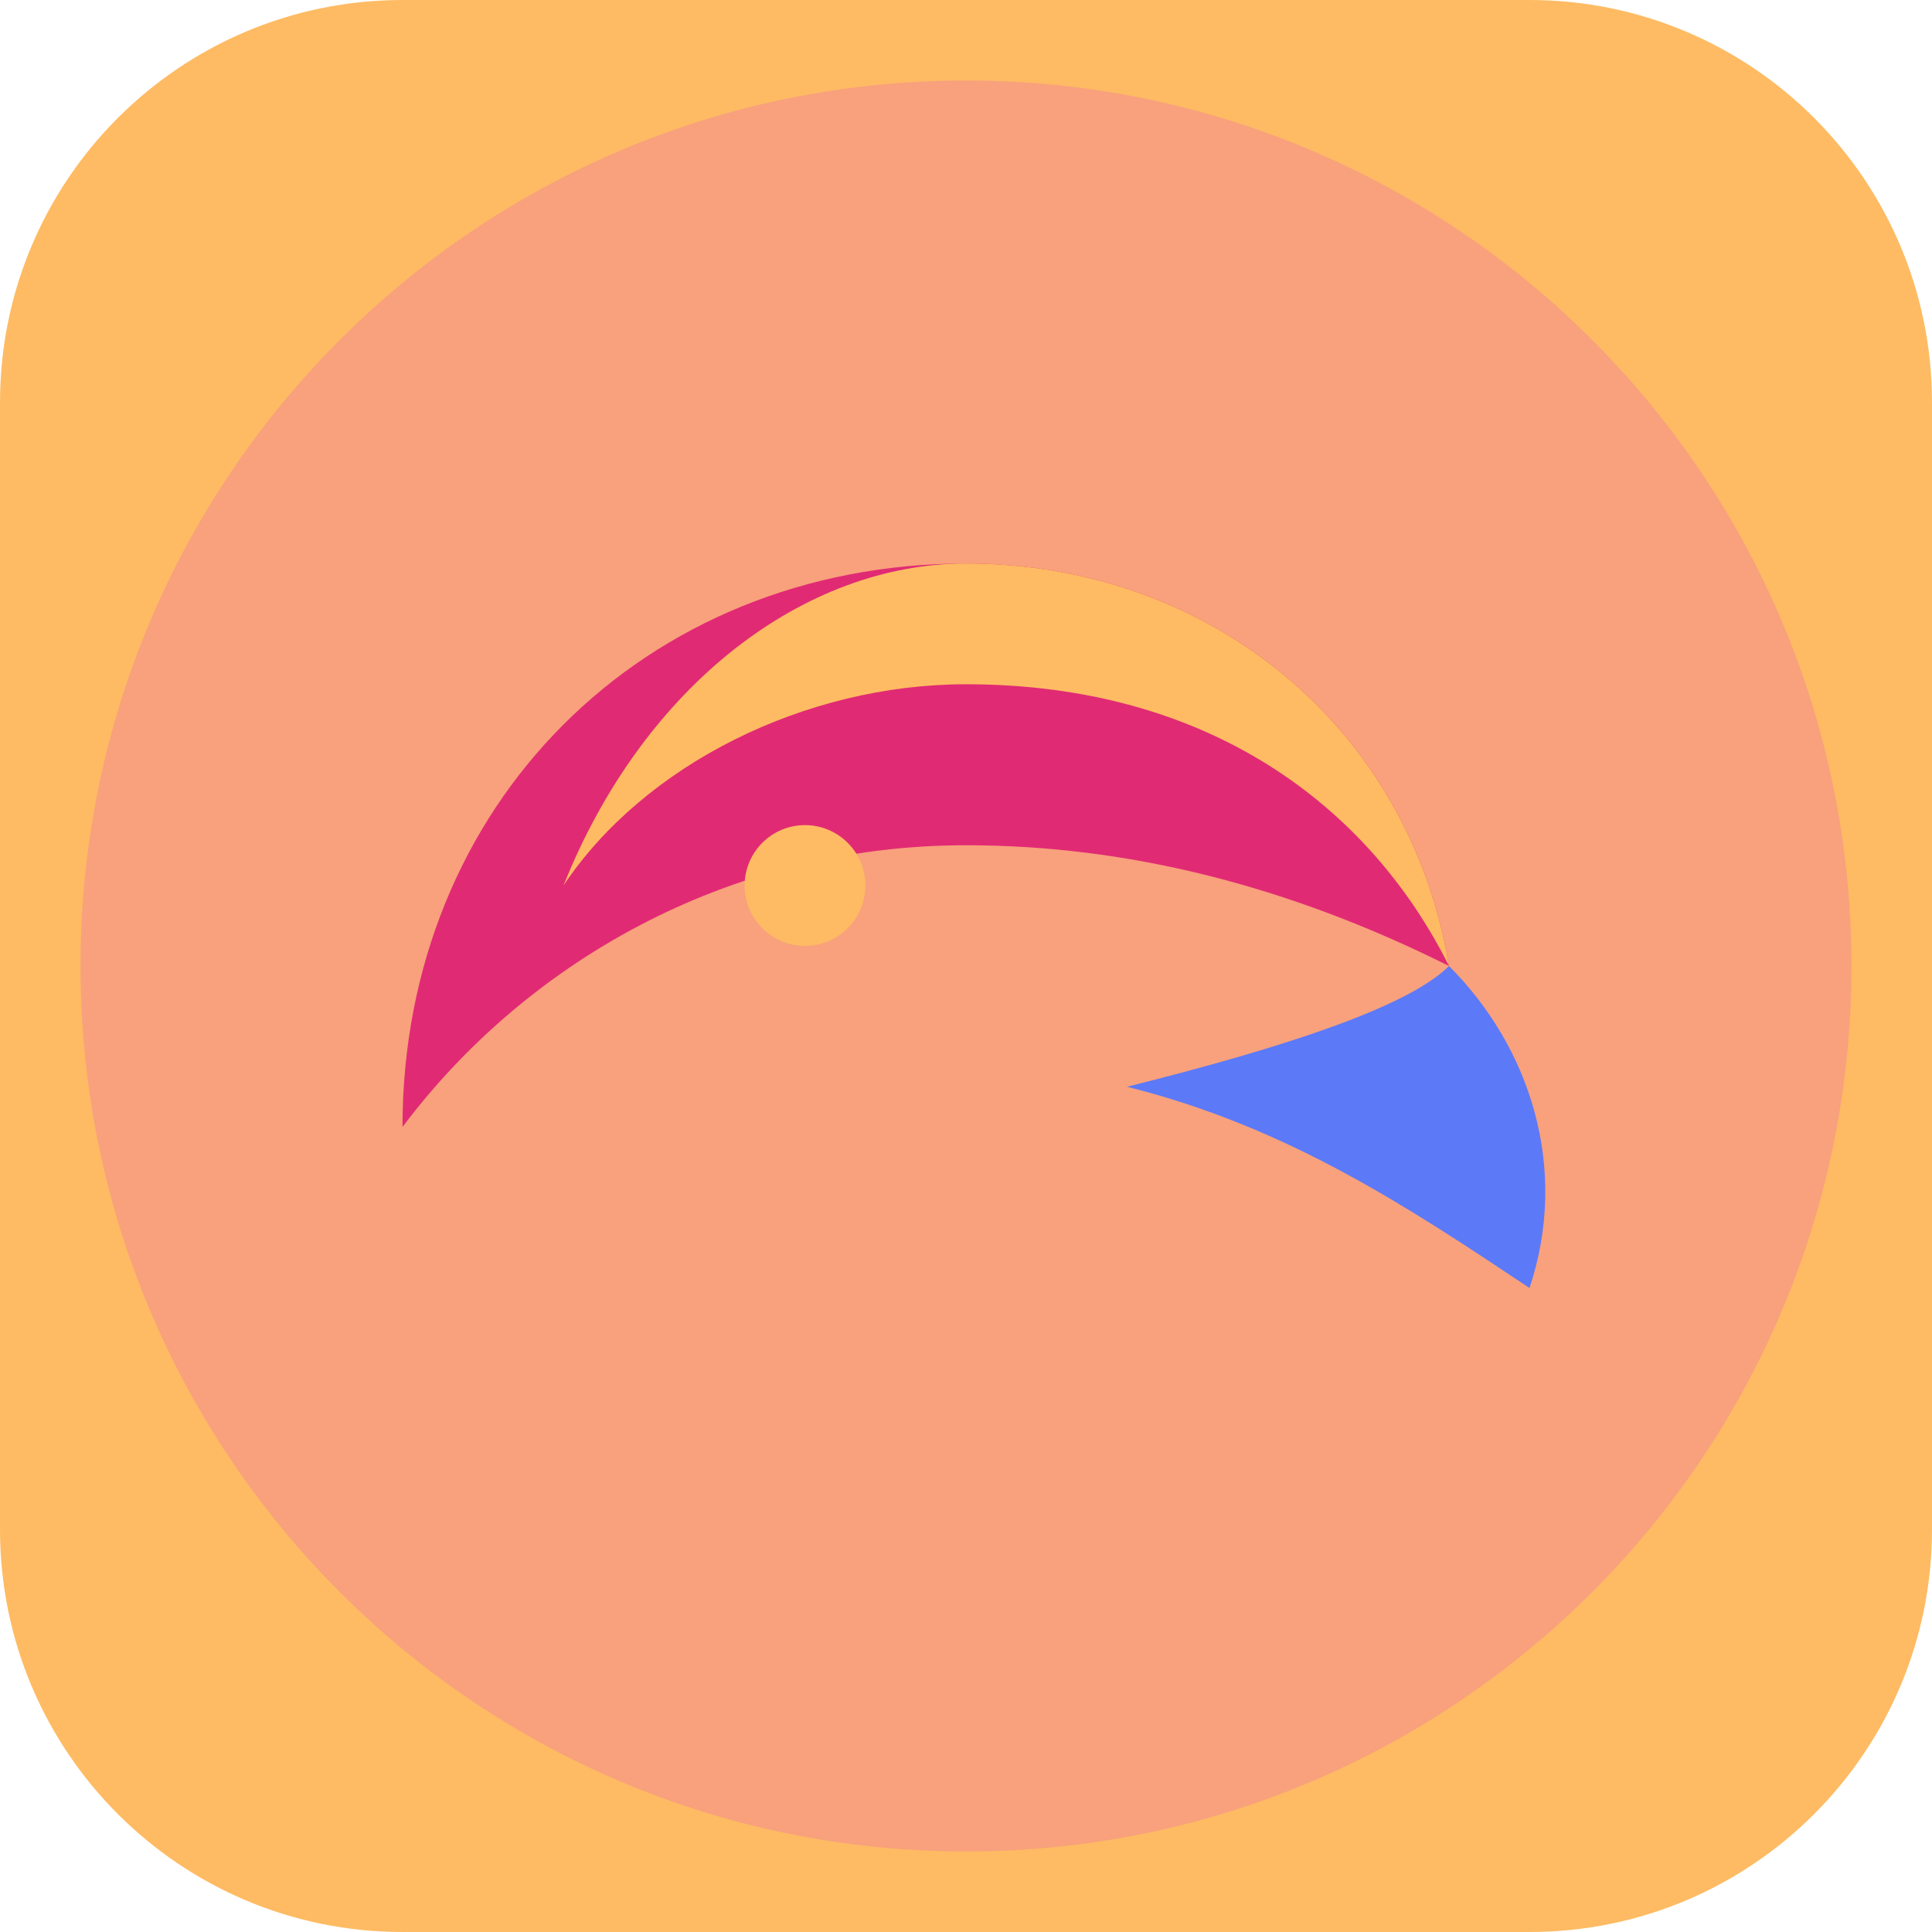
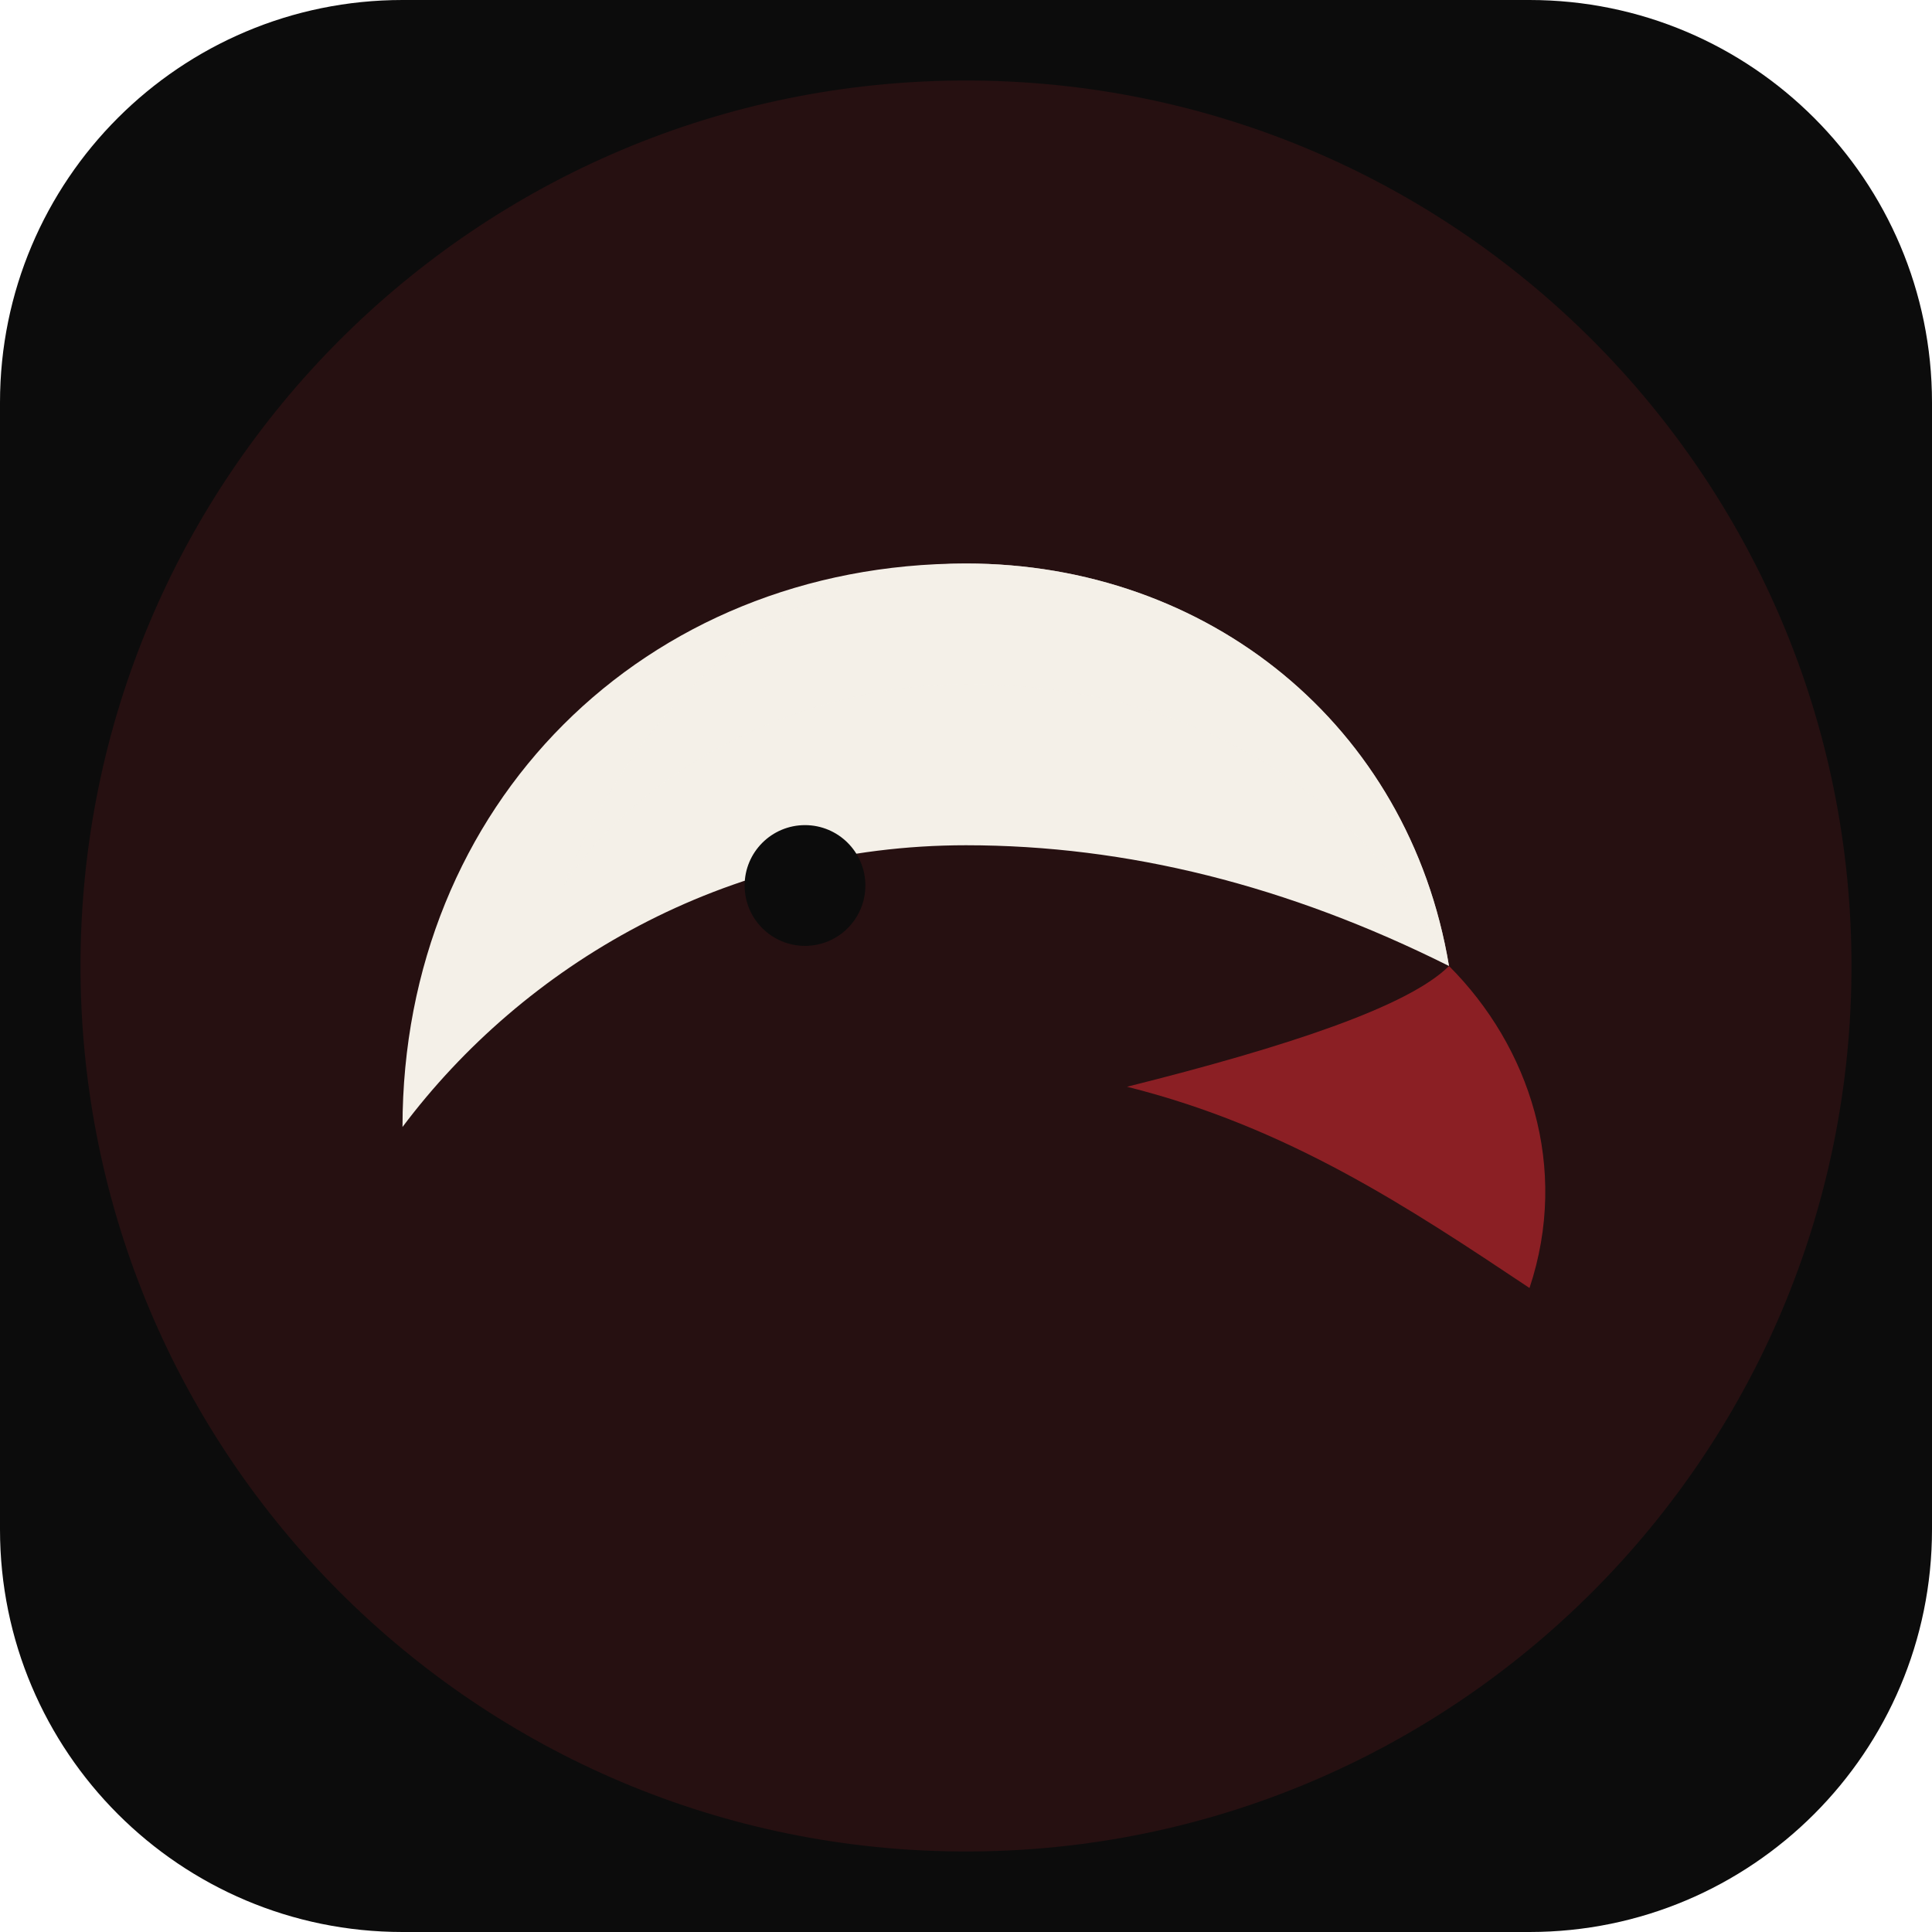
<svg xmlns="http://www.w3.org/2000/svg" viewBox="0 0 48 48" fill="none">
-   <rect width="48" height="48" rx="10" fill="#FEBB63" />
-   <circle cx="24" cy="24" r="22" fill="#EE71AD" opacity="0.35" />
-   <path d="M10 28C10 20 16 14 24 14C30 14 35 18 36 24C32 22 28 21 24 21C18 21 13 24 10 28Z" fill="#E12A74" />
-   <path d="M24 14C30 14 35 18 36 24C34 20 30 17 24 17C20 17 16 19 14 22C16 17 20 14 24 14Z" fill="#FEBB63" />
-   <path d="M36 24C38 26 39 29 38 32C35 30 32 28 28 27C32 26 35 25 36 24Z" fill="#5C79F8" />
-   <circle cx="20" cy="22" r="1.5" fill="#FEBB63" />
+   <rect width="48" height="48" rx="10" fill="#0C0C0C" />
+   <circle cx="24" cy="24" r="22" fill="#8B1F24" opacity="0.2" />
+   <path d="M10 28C10 20 16 14 24 14C30 14 35 18 36 24C32 22 28 21 24 21C18 21 13 24 10 28Z" fill="#F4F0E8" />
+   <path d="M24 14C30 14 35 18 36 24C34 20 30 17 24 17C20 17 16 19 14 22C16 17 20 14 24 14Z" fill="#F4F0E8" opacity="0.7" />
+   <path d="M36 24C38 26 39 29 38 32C35 30 32 28 28 27C32 26 35 25 36 24Z" fill="#8B1F24" />
+   <circle cx="20" cy="22" r="1.5" fill="#0C0C0C" />
</svg>
